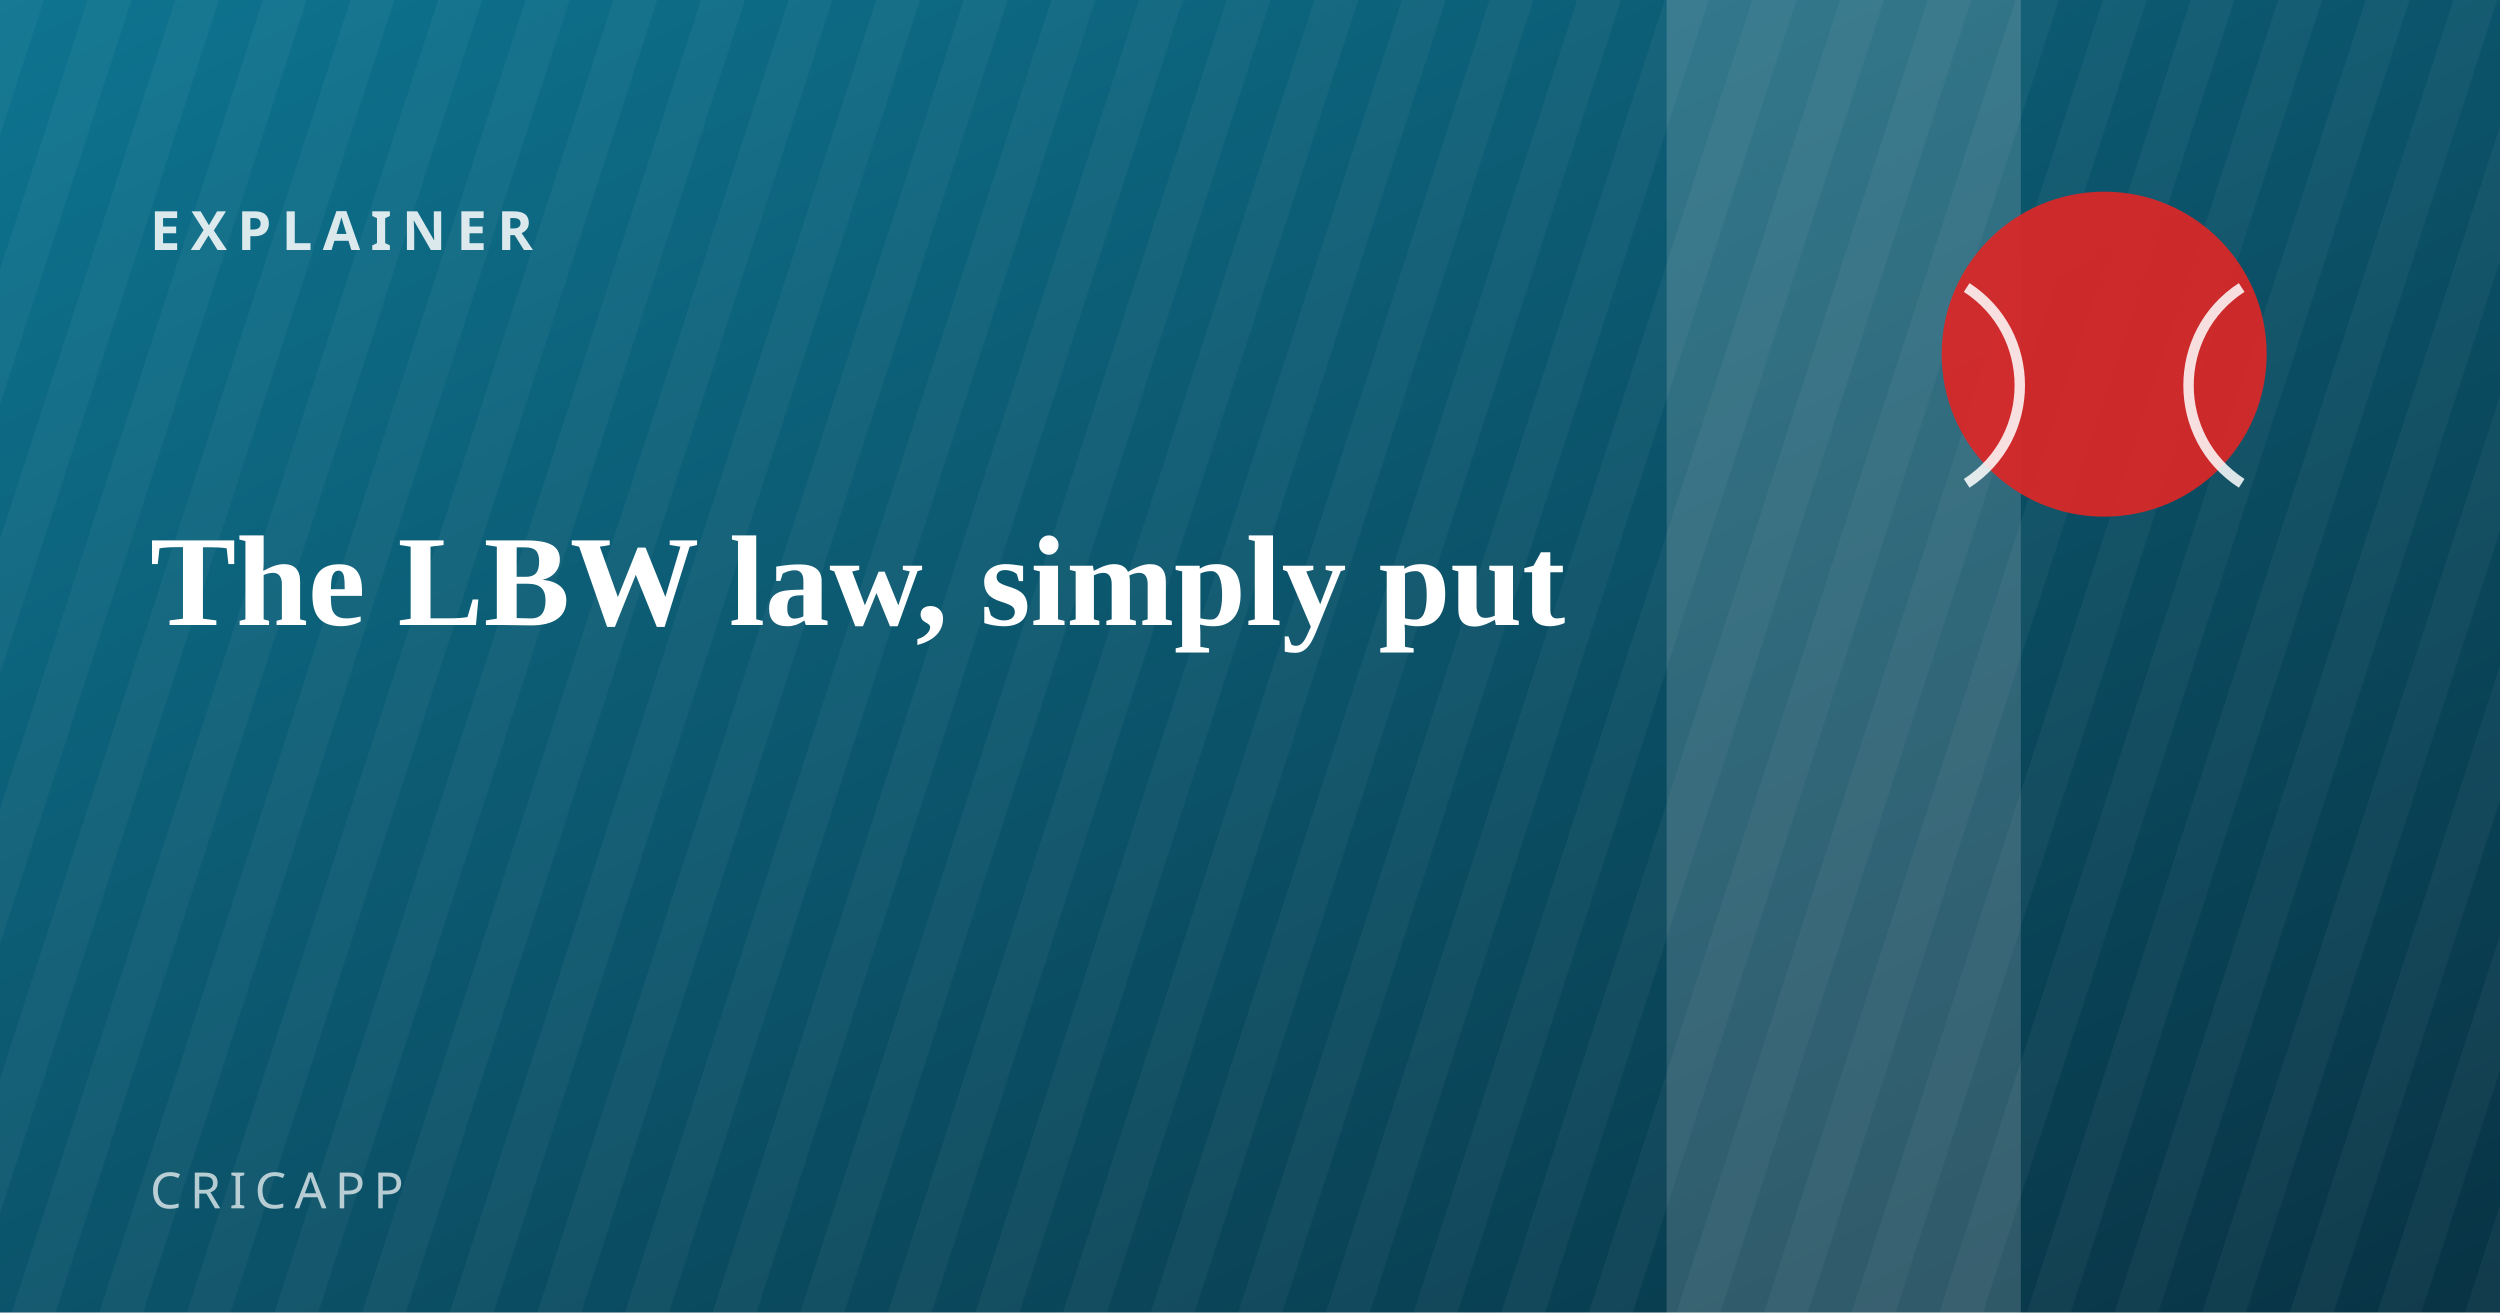
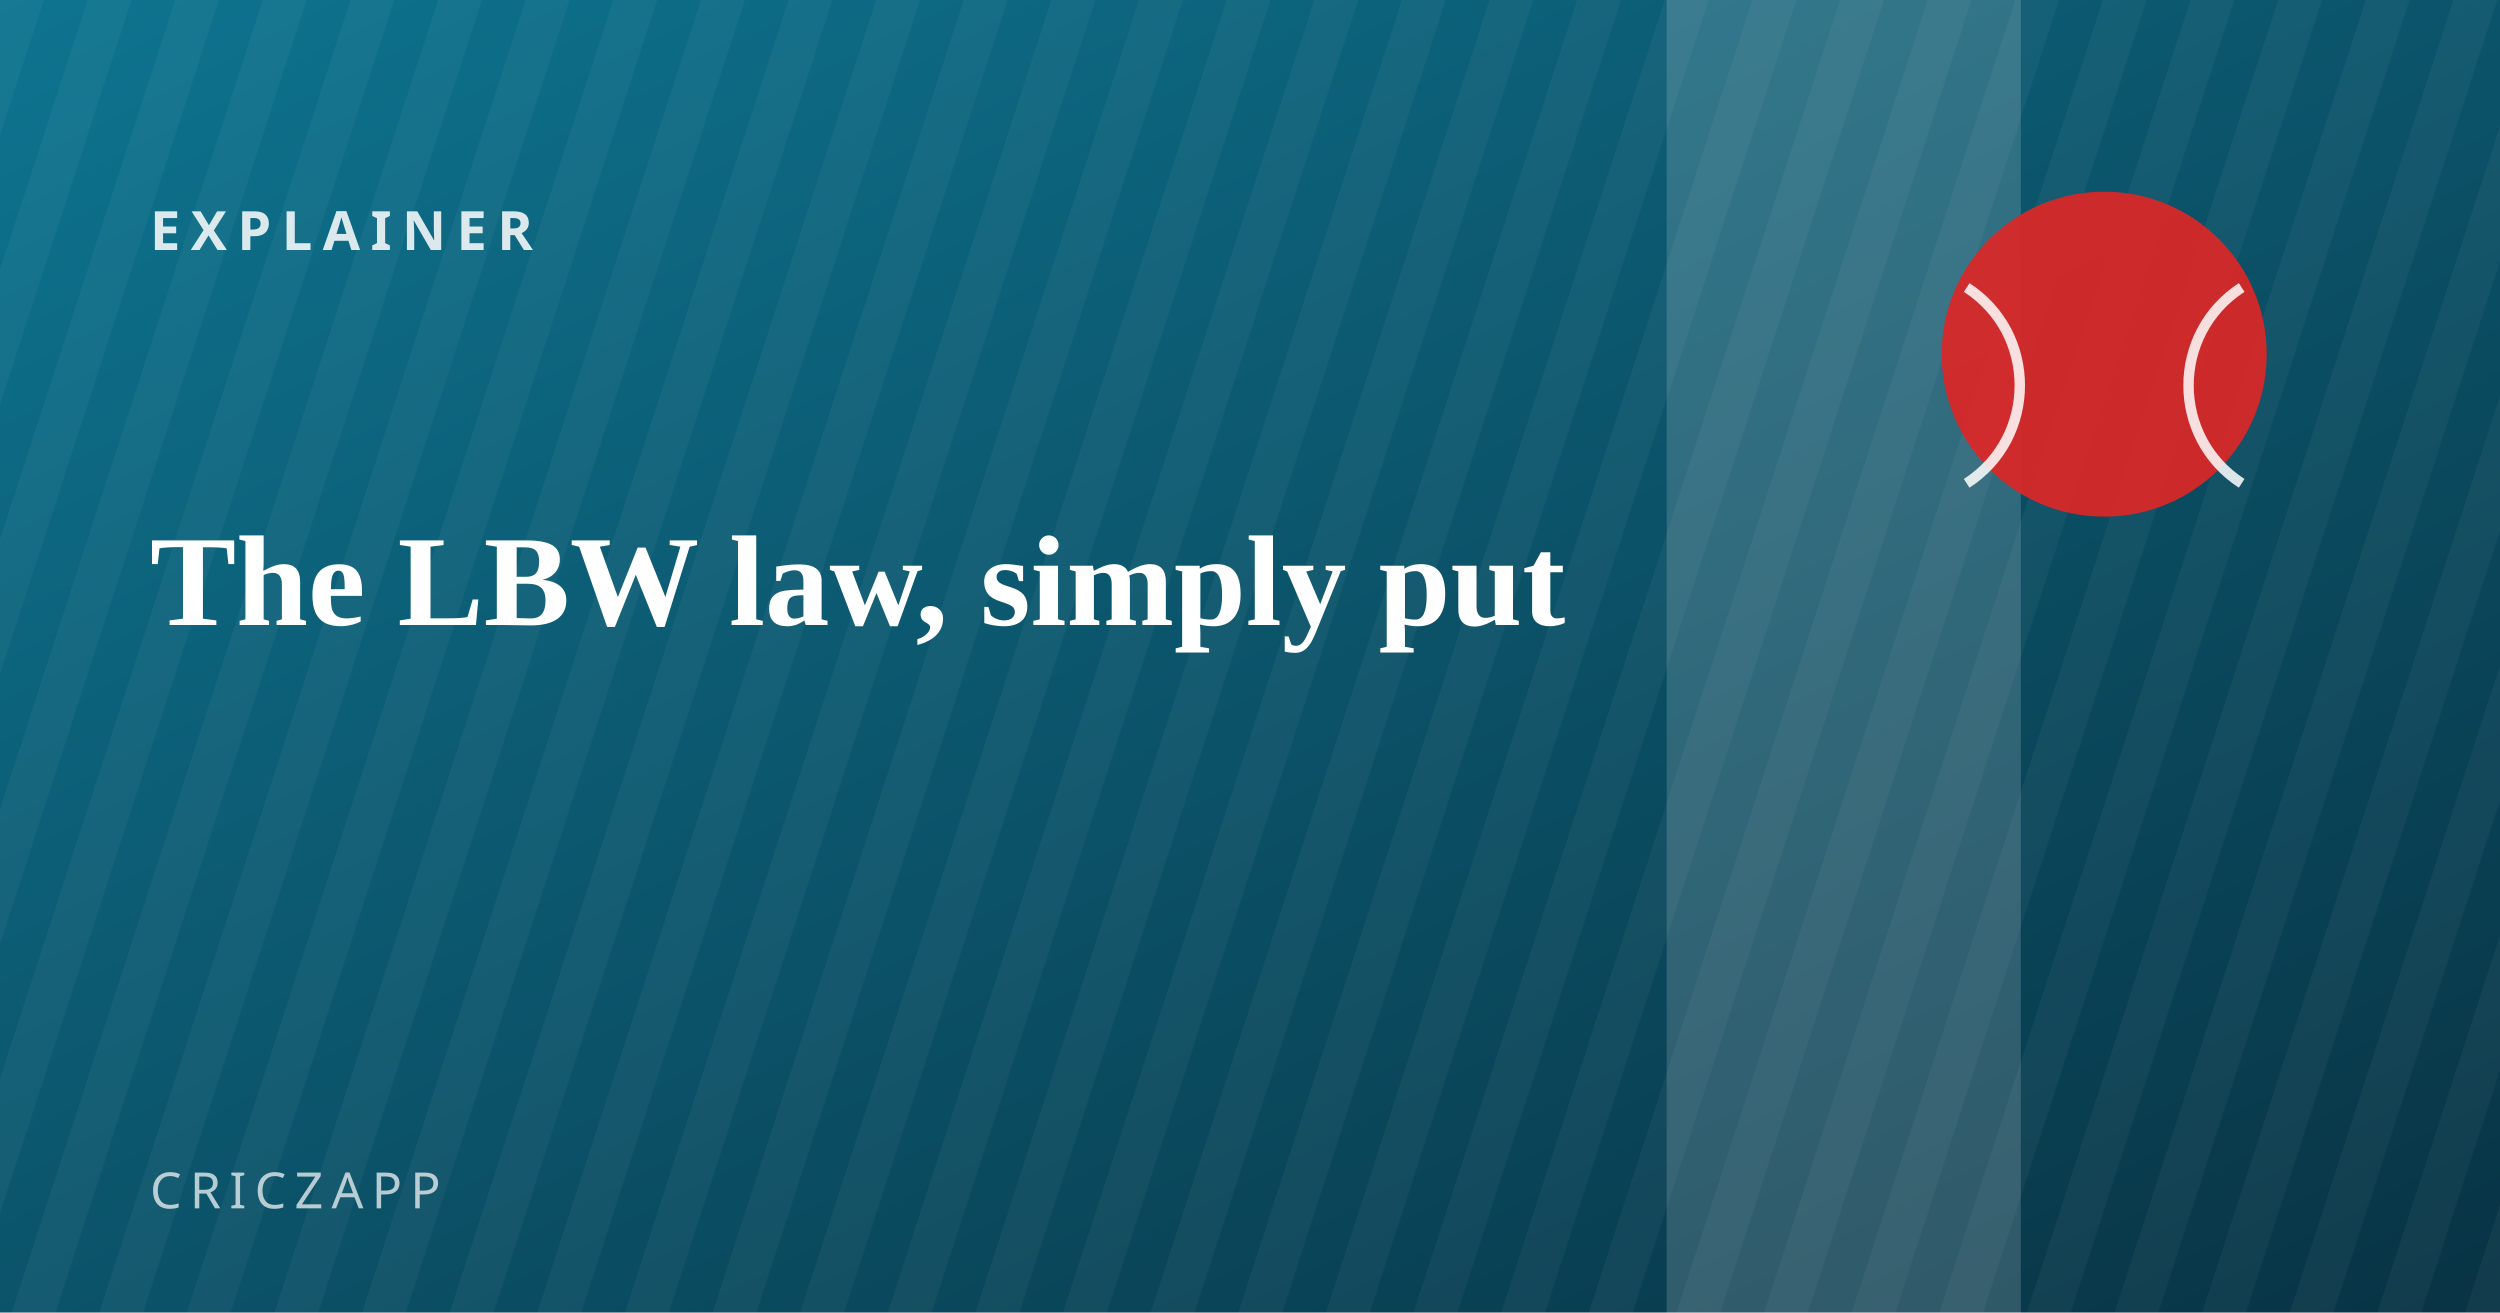
<svg xmlns="http://www.w3.org/2000/svg" viewBox="0 0 1200 630" role="img" aria-label="The LBW law, simply put">
  <defs>
    <linearGradient id="g" x1="0" y1="0" x2="1" y2="1">
      <stop offset="0" stop-color="#0e7490" />
      <stop offset="1" stop-color="#083344" />
    </linearGradient>
    <pattern id="s" width="40" height="40" patternUnits="userSpaceOnUse" patternTransform="rotate(18)">
      <rect width="20" height="40" fill="#ffffff" opacity="0.04" />
    </pattern>
  </defs>
  <rect width="1200" height="630" fill="url(#g)" />
  <rect width="1200" height="630" fill="url(#s)" />
  <g opacity="0.16">
    <rect x="800" y="-40" width="170" height="760" rx="14" fill="#fff" />
    <rect x="858" y="40" width="54" height="8" fill="#fff" />
    <rect x="858" y="560" width="54" height="8" fill="#fff" />
  </g>
  <circle cx="1010" cy="170" r="78" fill="#dc2626" opacity="0.92" />
  <path d="M944 138c34 22 34 72 0 94M1076 138c-34 22-34 72 0 94" stroke="#fff" stroke-width="5" fill="none" opacity="0.85" />
  <text x="72" y="120" font-family="system-ui, sans-serif" font-size="26" font-weight="700" letter-spacing="5" fill="#ffffff" opacity="0.85">EXPLAINER</text>
  <text x="72" y="300" font-family="Georgia, 'Times New Roman', serif" font-size="62" font-weight="700" fill="#ffffff">The LBW law, simply put</text>
-   <text x="72" y="580" font-family="system-ui, sans-serif" font-size="24" letter-spacing="4" fill="#ffffff" opacity="0.7">CRICAPP</text>
+   <text x="72" y="580" font-family="system-ui, sans-serif" font-size="24" letter-spacing="4" fill="#ffffff" opacity="0.7">CRICZAPP</text>
</svg>
